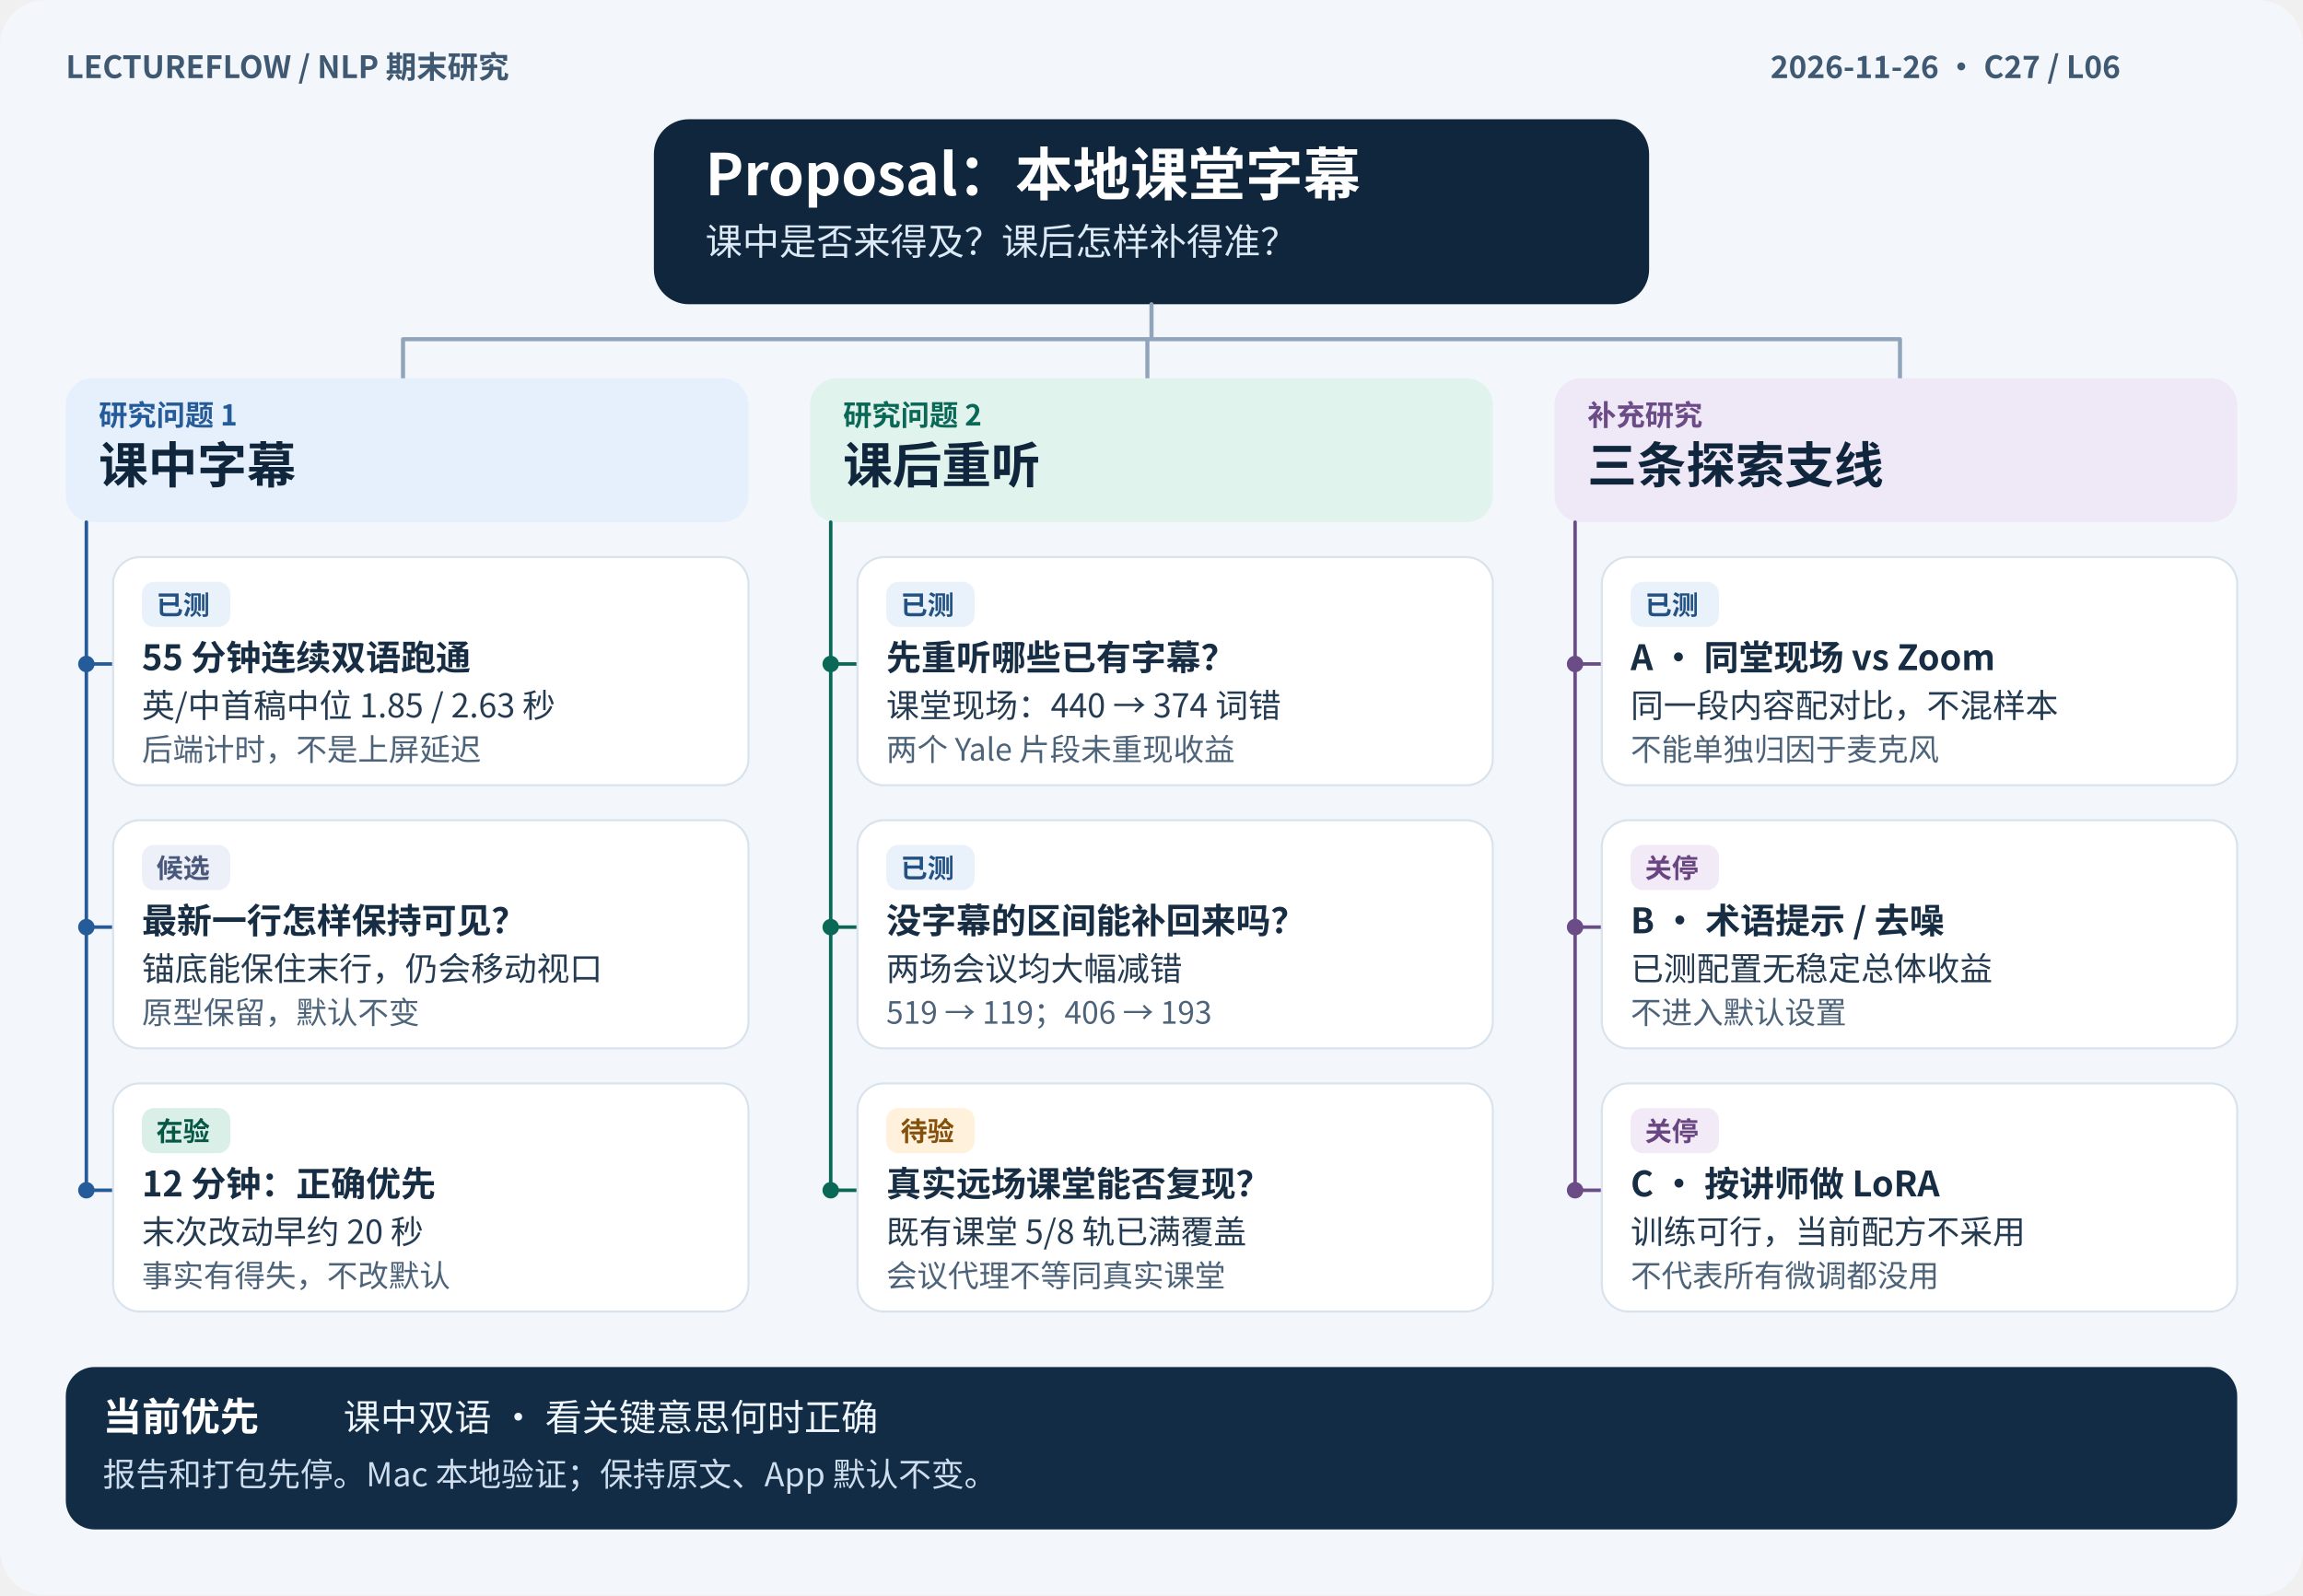
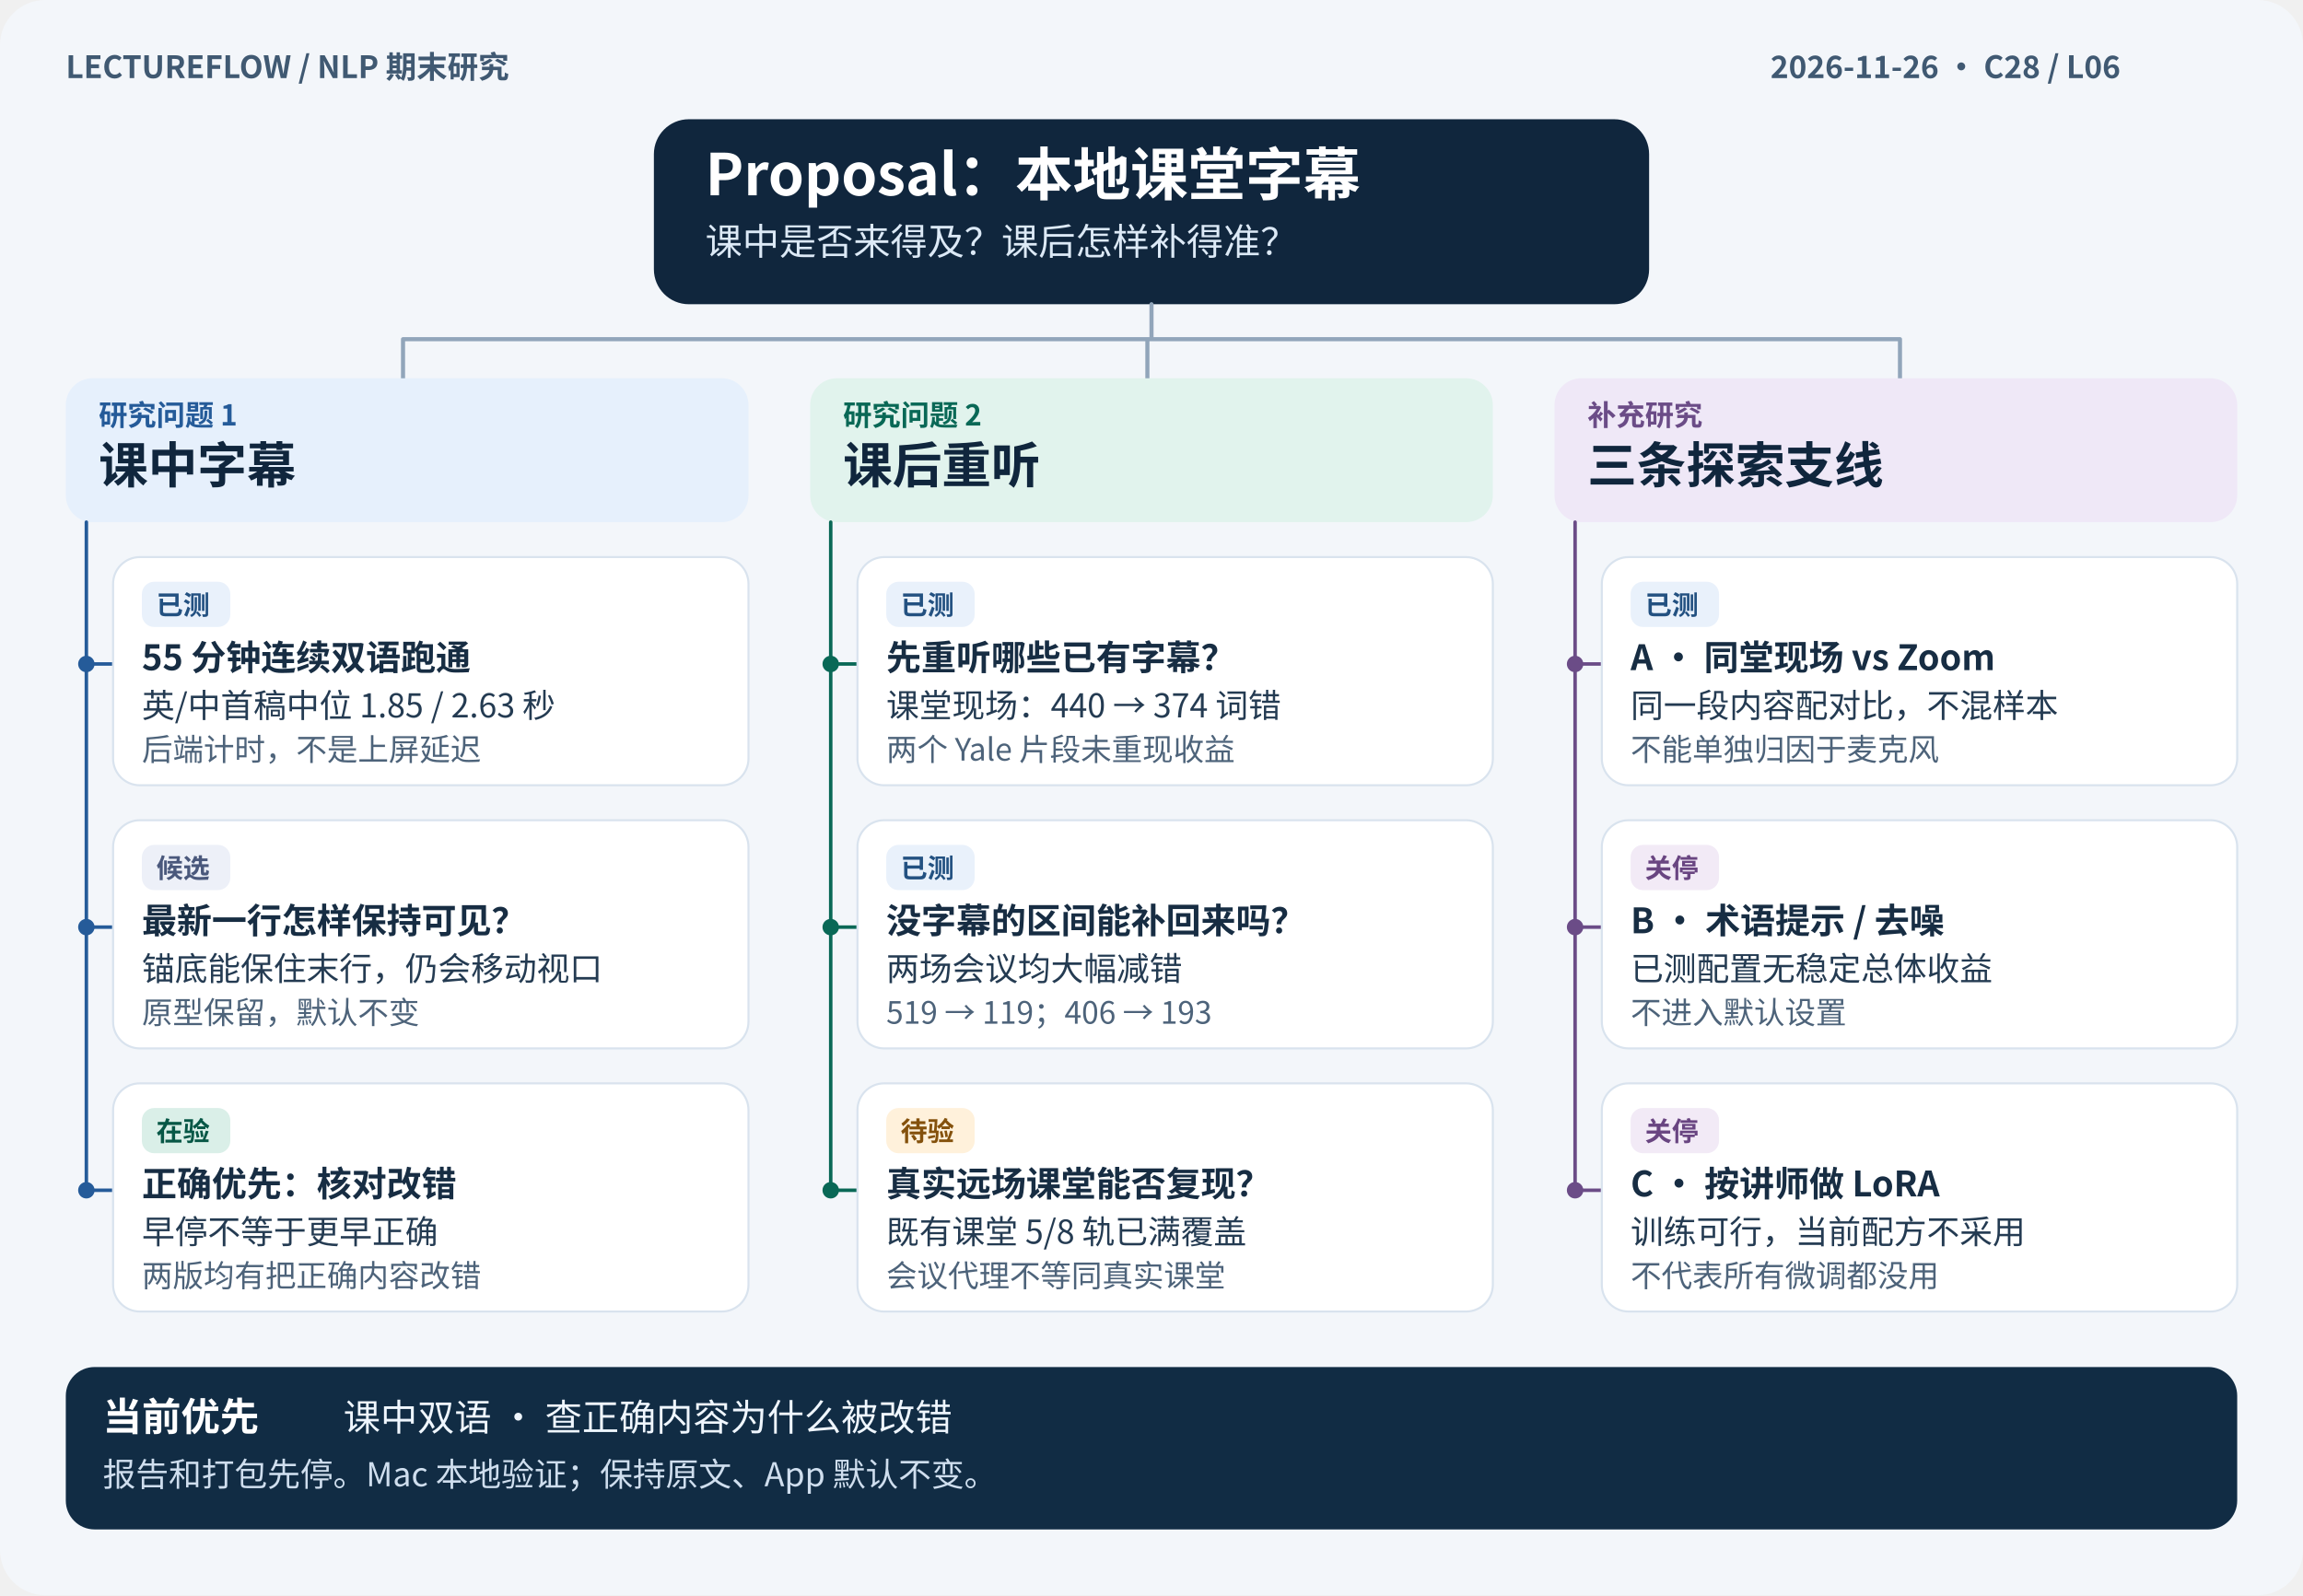
<svg xmlns="http://www.w3.org/2000/svg" width="1120" height="776" viewBox="0 0 1120 776" role="img" aria-labelledby="title desc">
  <g font-family="-apple-system,BlinkMacSystemFont,PingFang SC,Noto Sans CJK SC,Microsoft YaHei,sans-serif">
    <rect x="0" y="0" width="1120" height="776" rx="22" fill="#f3f6fa" stroke="none" />
    <text x="32" y="38" font-size="15" fill="#405972" font-weight="700">LECTUREFLOW   /   NLP 期末研究</text>
-     <text x="861" y="38" font-size="15" fill="#405972" font-weight="600">2026-11-26  ·  C27 / L06</text>
+     <text x="861" y="38" font-size="15" fill="#405972" font-weight="600">2026-11-26  ·  C28 / L06</text>
    <rect x="318" y="58" width="484" height="90" rx="17" fill="#10263d" stroke="none" />
    <text x="343" y="95" font-size="28" fill="#ffffff" font-weight="700">Proposal：本地课堂字幕</text>
    <text x="343" y="124" font-size="18" fill="#dce9f6" font-weight="400">课中是否来得及？课后怎样补得准？</text>
    <path d="M560 148V165 M196 184V165H924V184 M558 165V184" fill="none" stroke="#91a5ba" stroke-width="2" stroke-linecap="round" stroke-linejoin="round" />
    <rect x="32" y="184" width="332" height="70" rx="13" fill="#e6f0fc" stroke="none" />
    <text x="48" y="207" font-size="14" fill="#255b99" font-weight="700">研究问题 1</text>
    <text x="48" y="235" font-size="24" fill="#10263d" font-weight="700">课中字幕</text>
    <path d="M42 254V579" fill="none" stroke="#255b99" stroke-width="1.7" stroke-linecap="round" stroke-linejoin="round" />
    <path d="M42 323H55" fill="none" stroke="#255b99" stroke-width="1.7" stroke-linecap="round" stroke-linejoin="round" />
    <circle cx="42" cy="323" r="4" fill="#255b99" />
    <rect x="55" y="271" width="309" height="111" rx="13" fill="#ffffff" stroke="#d9e3ee" />
    <rect x="69" y="283" width="43" height="22" rx="6" fill="#e9f1fb" stroke="none" />
    <text x="76" y="299" font-size="13" fill="#235181" font-weight="700">已测</text>
    <text x="69" y="326" font-size="17" fill="#172d43" font-weight="700">55 分钟连续双语跑通</text>
    <text x="69" y="349" font-size="16" fill="#243b52" font-weight="500">英/中首稿中位 1.85 / 2.63 秒</text>
    <text x="69" y="370" font-size="15" fill="#4d637a" font-weight="400">后端计时，不是上屏延迟</text>
    <path d="M42 451H55" fill="none" stroke="#255b99" stroke-width="1.7" stroke-linecap="round" stroke-linejoin="round" />
    <circle cx="42" cy="451" r="4" fill="#255b99" />
    <rect x="55" y="399" width="309" height="111" rx="13" fill="#ffffff" stroke="#d9e3ee" />
    <rect x="69" y="411" width="43" height="22" rx="6" fill="#edf0f8" stroke="none" />
    <text x="76" y="427" font-size="13" fill="#4a587c" font-weight="700">候选</text>
    <text x="69" y="454" font-size="17" fill="#172d43" font-weight="700">最新一行怎样保持可见？</text>
    <text x="69" y="477" font-size="16" fill="#243b52" font-weight="500">锚底能保住末行，仍会移动视口</text>
    <text x="69" y="498" font-size="15" fill="#4d637a" font-weight="400">原型保留，默认不变</text>
    <path d="M42 579H55" fill="none" stroke="#255b99" stroke-width="1.7" stroke-linecap="round" stroke-linejoin="round" />
    <circle cx="42" cy="579" r="4" fill="#255b99" />
    <rect x="55" y="527" width="309" height="111" rx="13" fill="#ffffff" stroke="#d9e3ee" />
    <rect x="69" y="539" width="43" height="22" rx="6" fill="#daefe8" stroke="none" />
    <text x="76" y="555" font-size="13" fill="#075746" font-weight="700">在验</text>
-     <text x="69" y="582" font-size="17" fill="#172d43" font-weight="700">12 分钟：正确优先</text>
-     <text x="69" y="605" font-size="16" fill="#243b52" font-weight="500">末次改动早约 20 秒</text>
-     <text x="69" y="626" font-size="15" fill="#4d637a" font-weight="400">事实有得失，不改默认</text>
+     <text x="69" y="582" font-size="17" fill="#172d43" font-weight="700">正确优先：核对改错</text>
+     <text x="69" y="605" font-size="16" fill="#243b52" font-weight="500">早停不等于更早正确</text>
+     <text x="69" y="626" font-size="15" fill="#4d637a" font-weight="400">两版均有把正确内容改错</text>
    <rect x="394" y="184" width="332" height="70" rx="13" fill="#e1f3ed" stroke="none" />
    <text x="410" y="207" font-size="14" fill="#096856" font-weight="700">研究问题 2</text>
    <text x="410" y="235" font-size="24" fill="#10263d" font-weight="700">课后重听</text>
    <path d="M404 254V579" fill="none" stroke="#096856" stroke-width="1.7" stroke-linecap="round" stroke-linejoin="round" />
    <path d="M404 323H417" fill="none" stroke="#096856" stroke-width="1.7" stroke-linecap="round" stroke-linejoin="round" />
    <circle cx="404" cy="323" r="4" fill="#096856" />
    <rect x="417" y="271" width="309" height="111" rx="13" fill="#ffffff" stroke="#d9e3ee" />
    <rect x="431" y="283" width="43" height="22" rx="6" fill="#e9f1fb" stroke="none" />
    <text x="438" y="299" font-size="13" fill="#235181" font-weight="700">已测</text>
    <text x="431" y="326" font-size="17" fill="#172d43" font-weight="700">先重听哪些已有字幕？</text>
    <text x="431" y="349" font-size="16" fill="#243b52" font-weight="500">课堂现场：440 → 374 词错</text>
    <text x="431" y="370" font-size="15" fill="#4d637a" font-weight="400">两个 Yale 片段未重现收益</text>
    <path d="M404 451H417" fill="none" stroke="#096856" stroke-width="1.7" stroke-linecap="round" stroke-linejoin="round" />
    <circle cx="404" cy="451" r="4" fill="#096856" />
    <rect x="417" y="399" width="309" height="111" rx="13" fill="#ffffff" stroke="#d9e3ee" />
    <rect x="431" y="411" width="43" height="22" rx="6" fill="#e9f1fb" stroke="none" />
    <text x="438" y="427" font-size="13" fill="#235181" font-weight="700">已测</text>
    <text x="431" y="454" font-size="17" fill="#172d43" font-weight="700">没字幕的区间能补回来吗？</text>
    <text x="431" y="477" font-size="16" fill="#243b52" font-weight="500">两场会议均大幅减错</text>
    <text x="431" y="498" font-size="15" fill="#4d637a" font-weight="400">519 → 119；406 → 193</text>
    <path d="M404 579H417" fill="none" stroke="#096856" stroke-width="1.7" stroke-linecap="round" stroke-linejoin="round" />
    <circle cx="404" cy="579" r="4" fill="#096856" />
    <rect x="417" y="527" width="309" height="111" rx="13" fill="#ffffff" stroke="#d9e3ee" />
    <rect x="431" y="539" width="43" height="22" rx="6" fill="#fff1db" stroke="none" />
    <text x="438" y="555" font-size="13" fill="#84510c" font-weight="700">待验</text>
    <text x="431" y="582" font-size="17" fill="#172d43" font-weight="700">真实远场课堂能否复现？</text>
    <text x="431" y="605" font-size="16" fill="#243b52" font-weight="500">既有课堂 5/8 轨已满覆盖</text>
    <text x="431" y="626" font-size="15" fill="#4d637a" font-weight="400">会议代理不等同真实课堂</text>
    <rect x="756" y="184" width="332" height="70" rx="13" fill="#efe8f7" stroke="none" />
    <text x="772" y="207" font-size="14" fill="#6b4c87" font-weight="700">补充研究</text>
    <text x="772" y="235" font-size="24" fill="#10263d" font-weight="700">三条探索支线</text>
    <path d="M766 254V579" fill="none" stroke="#6b4c87" stroke-width="1.7" stroke-linecap="round" stroke-linejoin="round" />
    <path d="M766 323H779" fill="none" stroke="#6b4c87" stroke-width="1.7" stroke-linecap="round" stroke-linejoin="round" />
    <circle cx="766" cy="323" r="4" fill="#6b4c87" />
    <rect x="779" y="271" width="309" height="111" rx="13" fill="#ffffff" stroke="#d9e3ee" />
    <rect x="793" y="283" width="43" height="22" rx="6" fill="#e9f1fb" stroke="none" />
    <text x="800" y="299" font-size="13" fill="#235181" font-weight="700">已测</text>
    <text x="793" y="326" font-size="17" fill="#172d43" font-weight="700">A · 同堂现场 vs Zoom</text>
    <text x="793" y="349" font-size="16" fill="#243b52" font-weight="500">同一段内容配对比，不混样本</text>
    <text x="793" y="370" font-size="15" fill="#4d637a" font-weight="400">不能单独归因于麦克风</text>
    <path d="M766 451H779" fill="none" stroke="#6b4c87" stroke-width="1.7" stroke-linecap="round" stroke-linejoin="round" />
    <circle cx="766" cy="451" r="4" fill="#6b4c87" />
    <rect x="779" y="399" width="309" height="111" rx="13" fill="#ffffff" stroke="#d9e3ee" />
    <rect x="793" y="411" width="43" height="22" rx="6" fill="#f2eaf6" stroke="none" />
    <text x="800" y="427" font-size="13" fill="#694581" font-weight="700">关停</text>
    <text x="793" y="454" font-size="17" fill="#172d43" font-weight="700">B · 术语提示 / 去噪</text>
    <text x="793" y="477" font-size="16" fill="#243b52" font-weight="500">已测配置无稳定总体收益</text>
    <text x="793" y="498" font-size="15" fill="#4d637a" font-weight="400">不进入默认设置</text>
    <path d="M766 579H779" fill="none" stroke="#6b4c87" stroke-width="1.7" stroke-linecap="round" stroke-linejoin="round" />
    <circle cx="766" cy="579" r="4" fill="#6b4c87" />
    <rect x="779" y="527" width="309" height="111" rx="13" fill="#ffffff" stroke="#d9e3ee" />
    <rect x="793" y="539" width="43" height="22" rx="6" fill="#f2eaf6" stroke="none" />
    <text x="800" y="555" font-size="13" fill="#694581" font-weight="700">关停</text>
    <text x="793" y="582" font-size="17" fill="#172d43" font-weight="700">C · 按讲师做 LoRA</text>
    <text x="793" y="605" font-size="16" fill="#243b52" font-weight="500">训练可行，当前配方不采用</text>
    <text x="793" y="626" font-size="15" fill="#4d637a" font-weight="400">不代表所有微调都没用</text>
    <rect x="32" y="665" width="1056" height="79" rx="14" fill="#112c44" stroke="none" />
    <text x="50" y="696" font-size="19" fill="#ffffff" font-weight="700">当前优先</text>
-     <text x="167" y="696" font-size="18" fill="#eff6fe" font-weight="500">课中双语 · 看关键意思何时正确</text>
+     <text x="167" y="696" font-size="18" fill="#eff6fe" font-weight="500">课中双语 · 查正确内容为什么被改错</text>
    <text x="50" y="723" font-size="16" fill="#cfdeee" font-weight="400">报告和打包先停。Mac 本地验证；保持原文、App 默认不变。</text>
  </g>
</svg>
